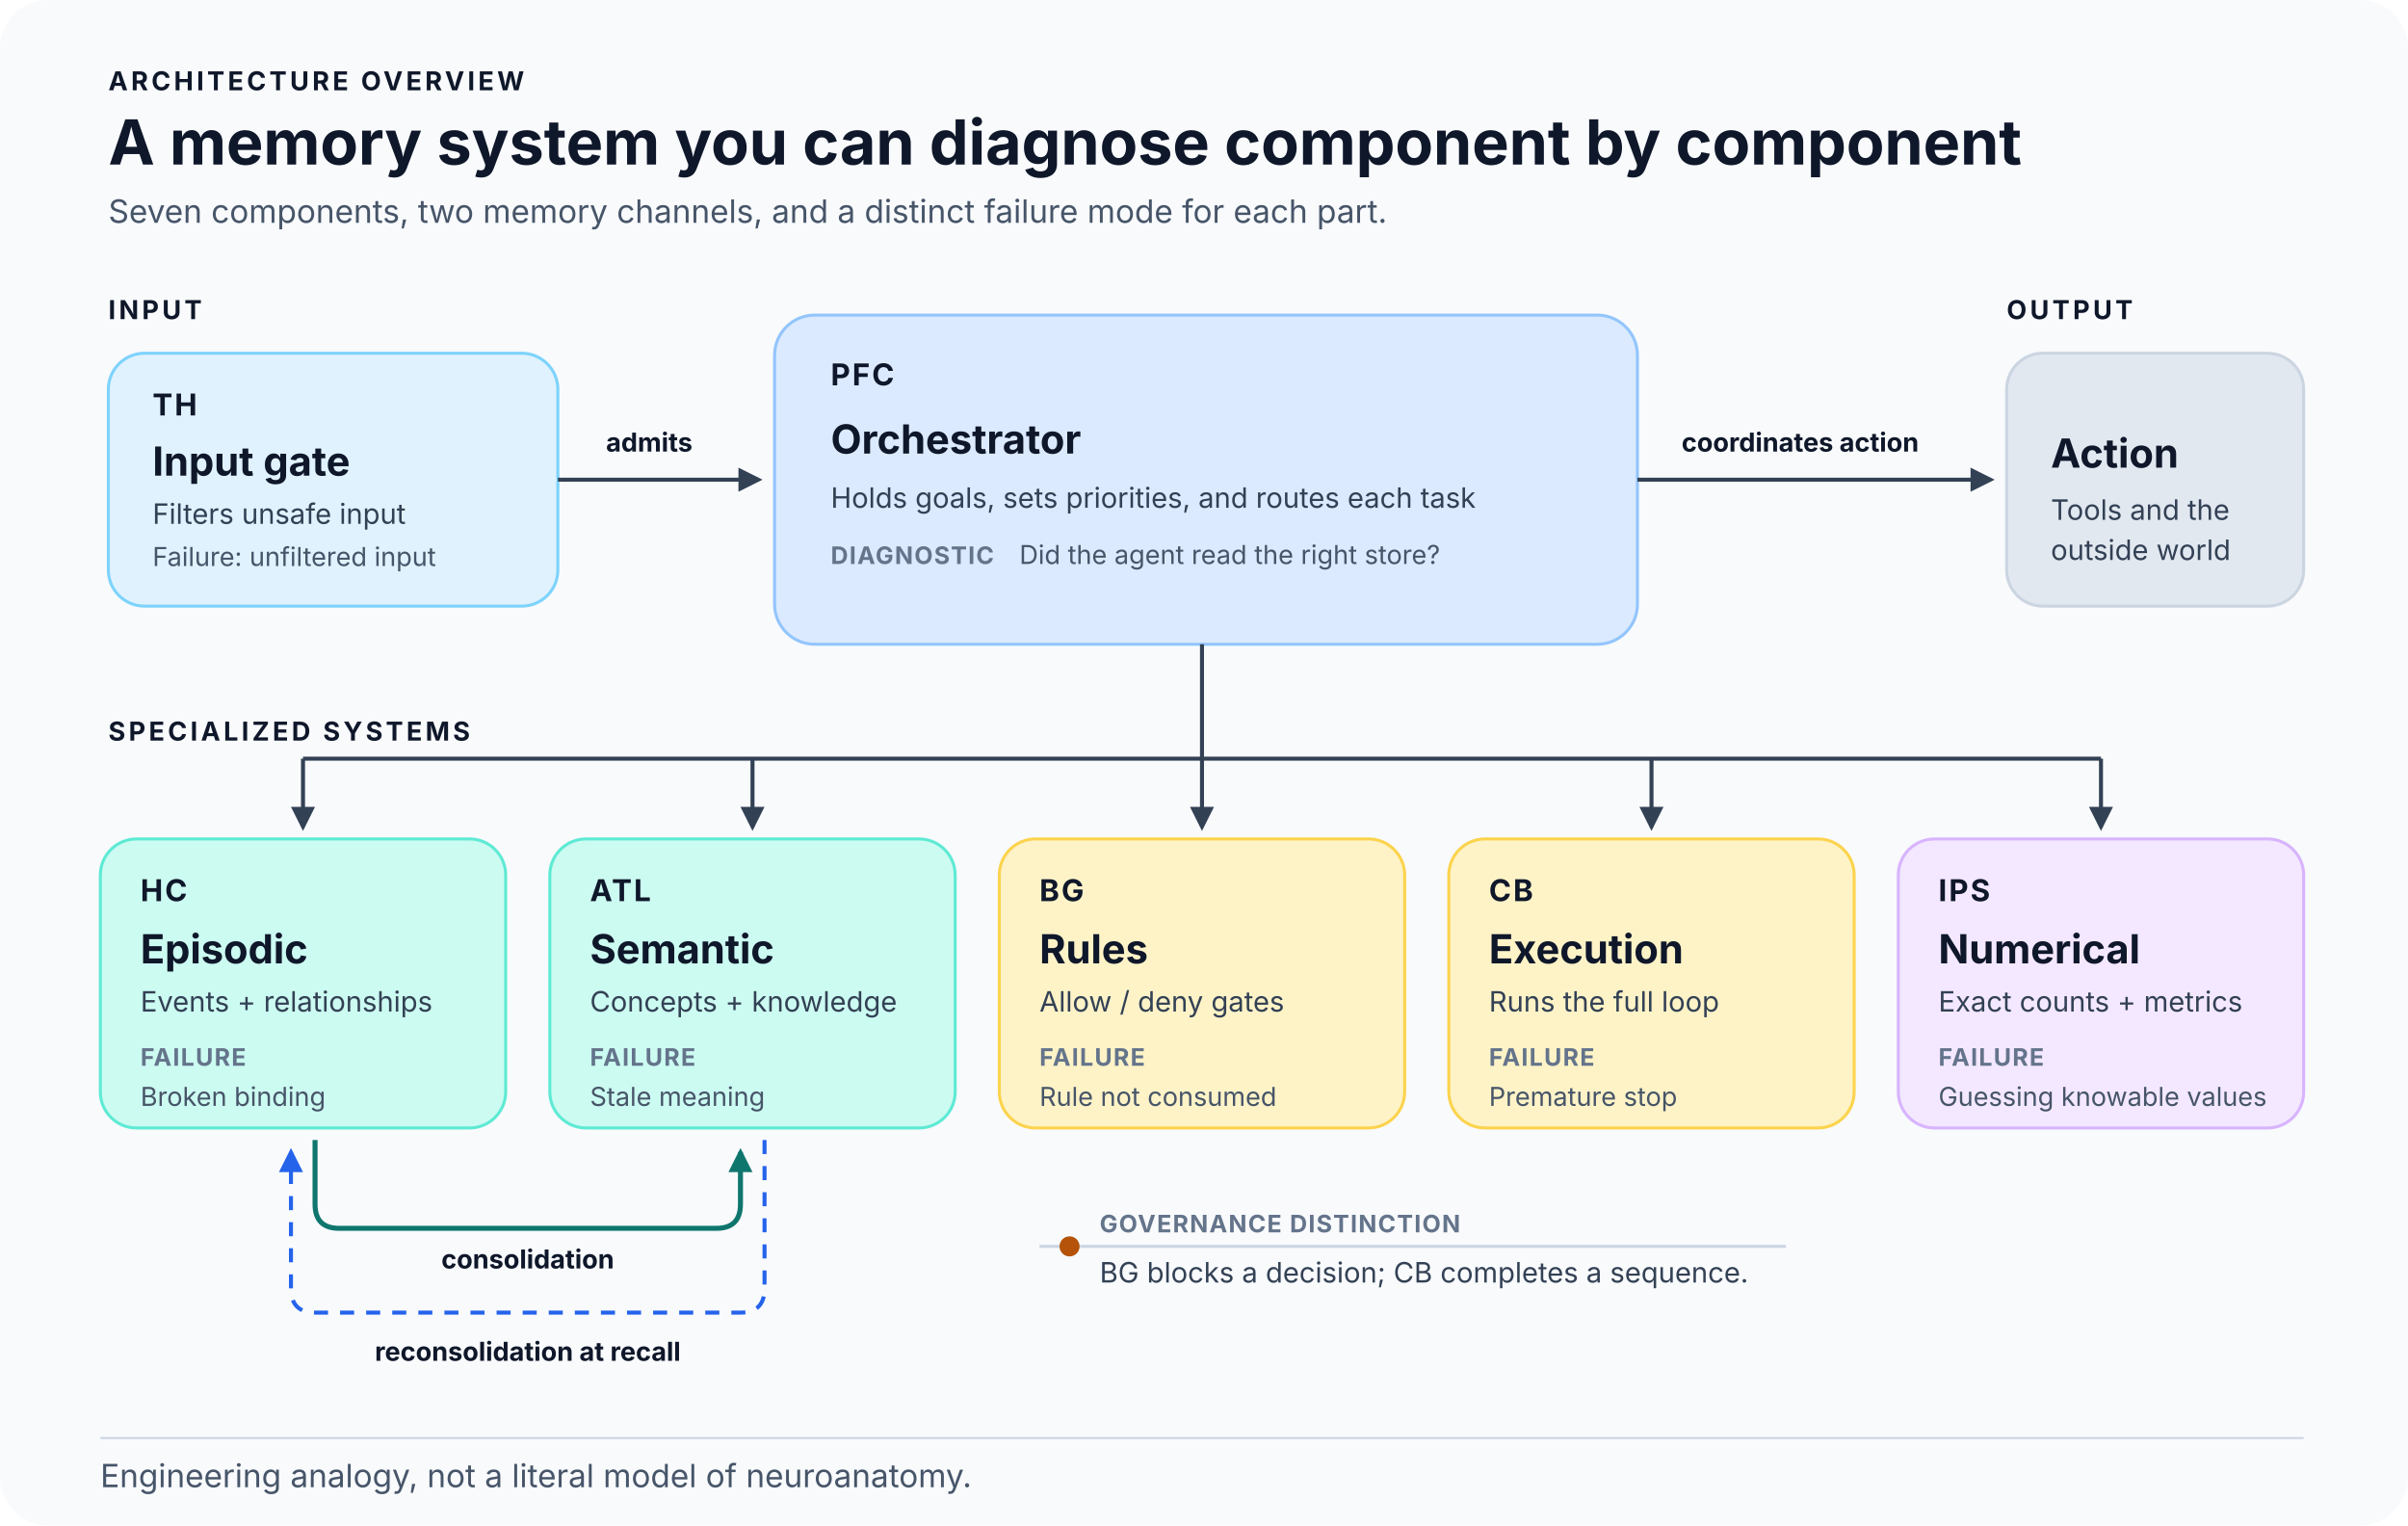
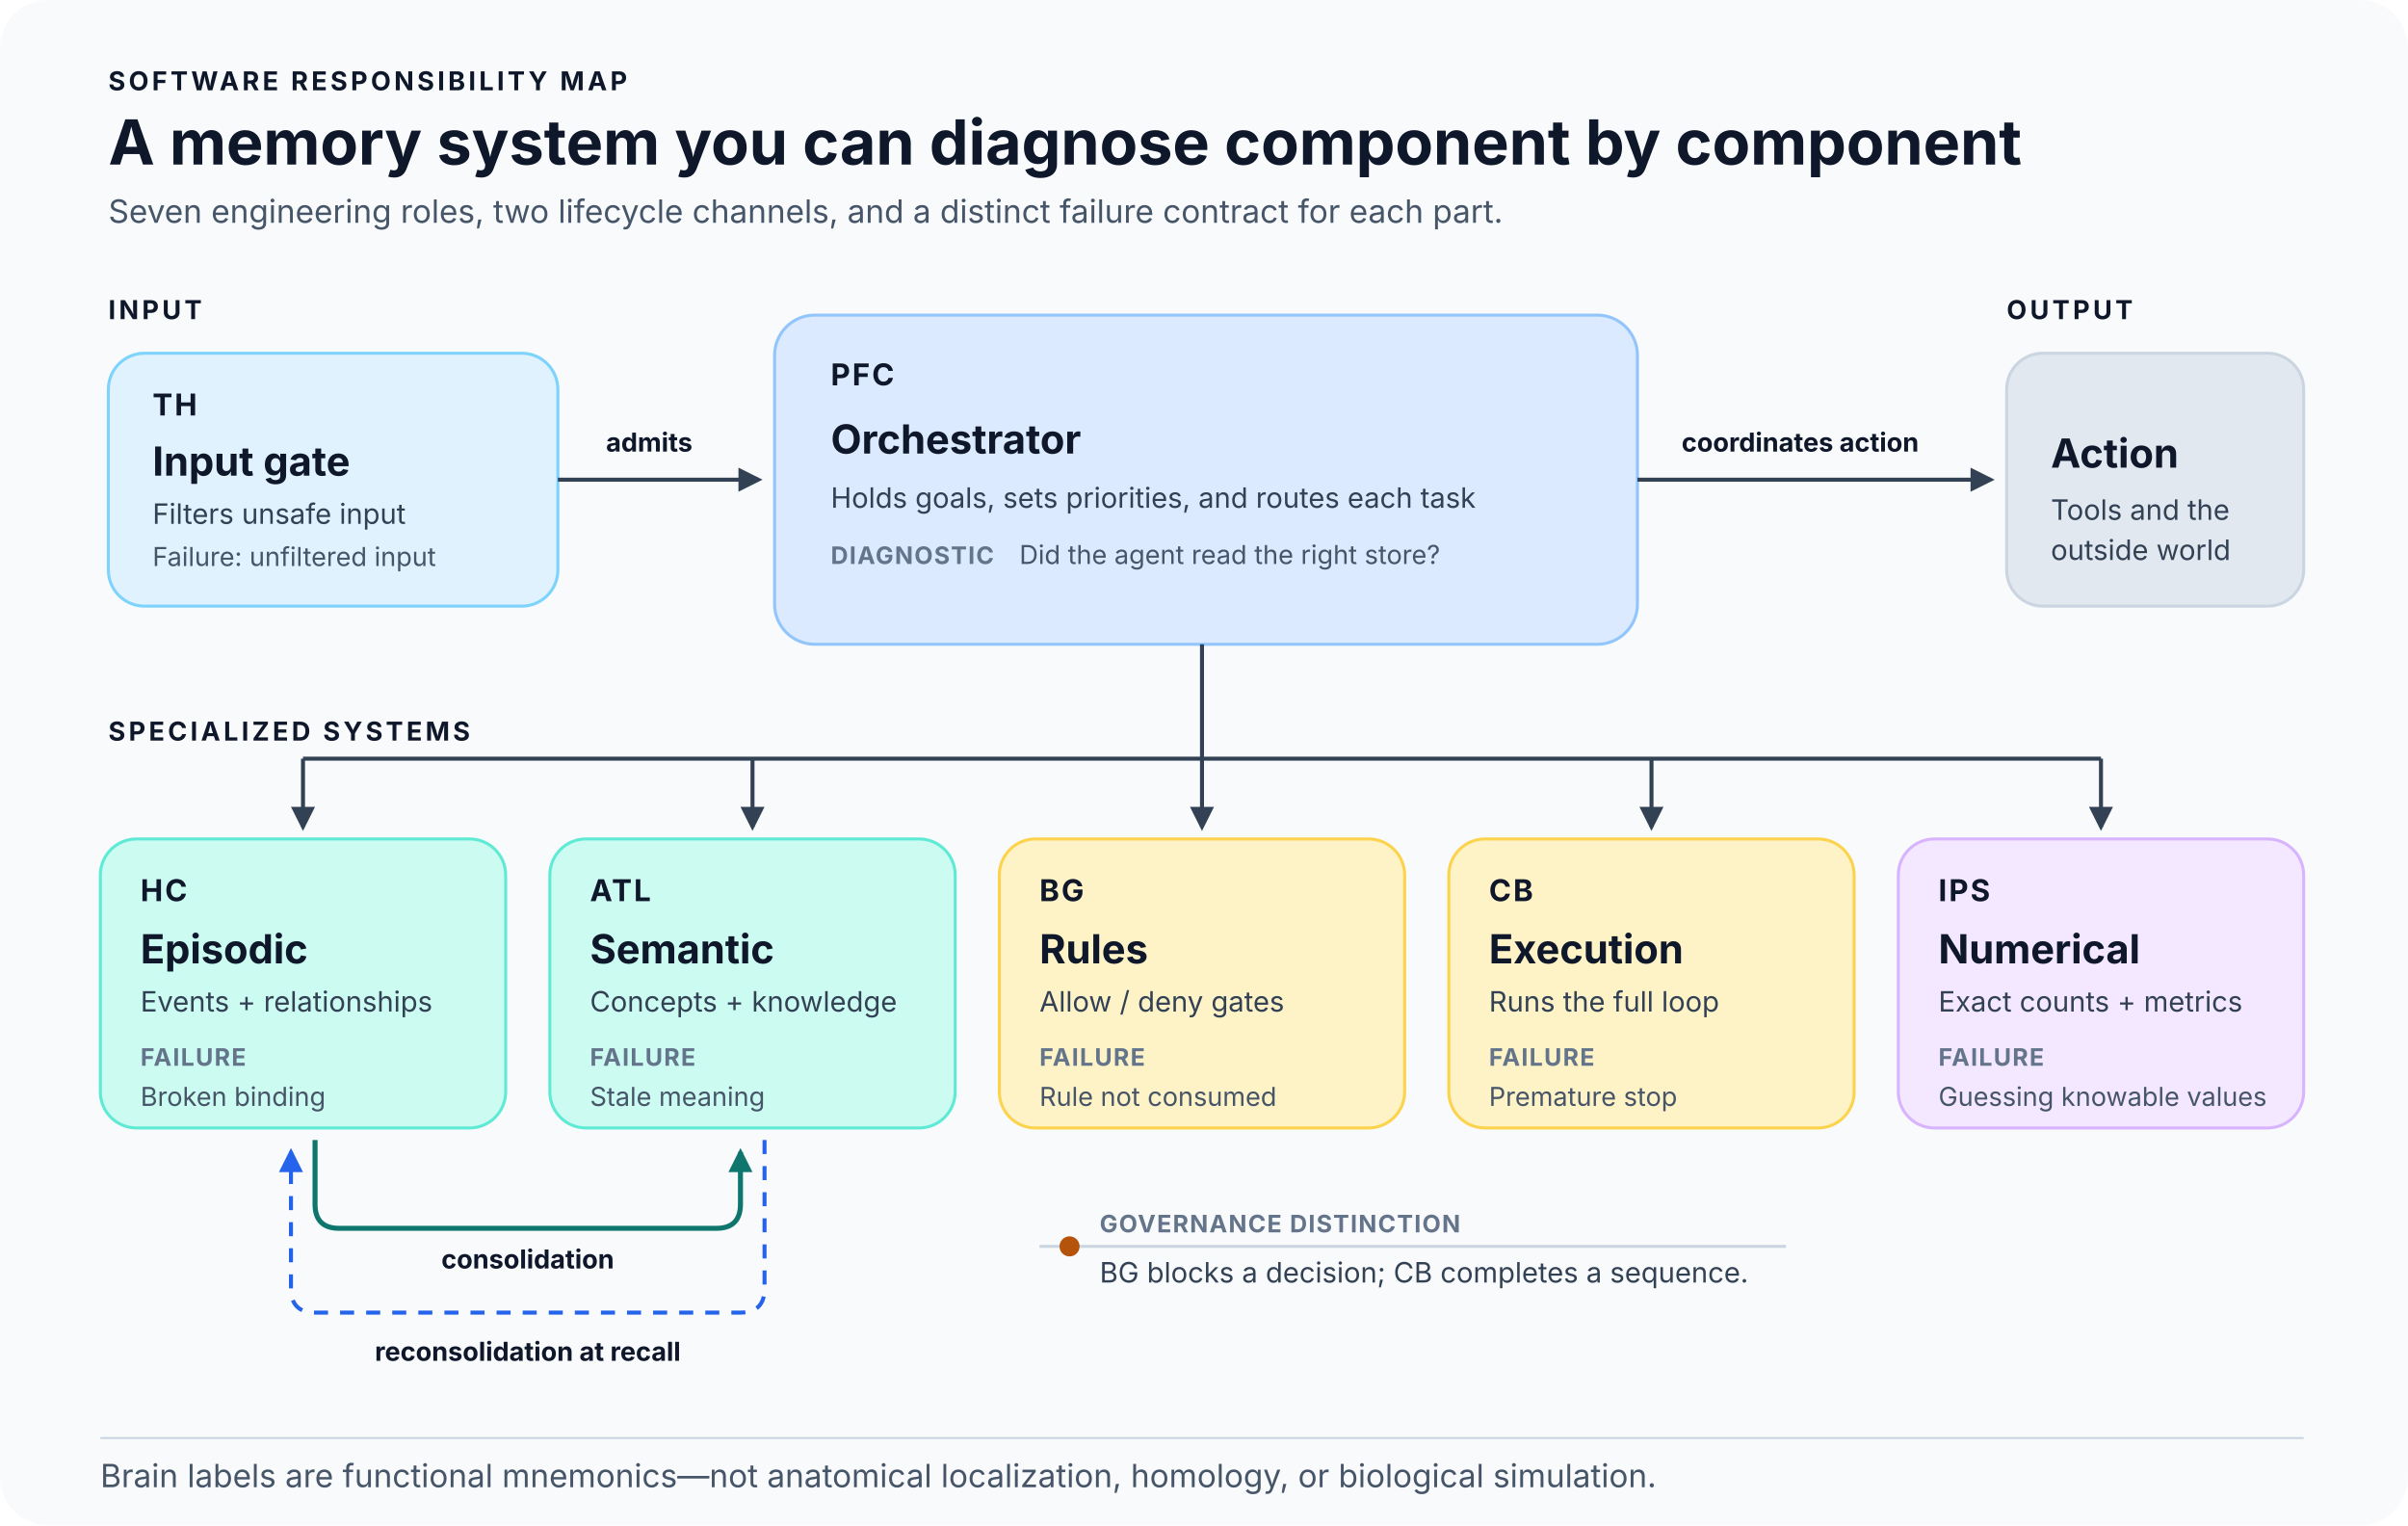
<svg xmlns="http://www.w3.org/2000/svg" width="1200" height="760" viewBox="0 0 1200 760" role="img" aria-labelledby="title desc">
  <defs>
    <marker id="arrow-navy" markerUnits="userSpaceOnUse" markerWidth="12" markerHeight="12" refX="10" refY="6" orient="auto">
      <path d="M0,0 L12,6 L0,12 z" fill="#334155" />
    </marker>
    <marker id="arrow-blue" markerUnits="userSpaceOnUse" markerWidth="12" markerHeight="12" refX="10" refY="6" orient="auto">
      <path d="M0,0 L12,6 L0,12 z" fill="#2563EB" />
    </marker>
    <marker id="arrow-teal" markerUnits="userSpaceOnUse" markerWidth="12" markerHeight="12" refX="10" refY="6" orient="auto">
      <path d="M0,0 L12,6 L0,12 z" fill="#0F766E" />
    </marker>
    <marker id="arrow-amber" markerUnits="userSpaceOnUse" markerWidth="12" markerHeight="12" refX="10" refY="6" orient="auto">
      <path d="M0,0 L12,6 L0,12 z" fill="#B45309" />
    </marker>
    <style>
      text { font-family: -apple-system, BlinkMacSystemFont, "Segoe UI", sans-serif; fill: #0F172A; }
      .eyebrow { font-size: 13px; font-weight: 700; letter-spacing: 1.6px; }
      .title { font-size: 31px; font-weight: 700; }
      .subtitle { font-size: 16px; fill: #475569; }
      .code { font-size: 15px; font-weight: 700; letter-spacing: 1px; }
      .node-title { font-size: 20px; font-weight: 700; }
      .node-copy { font-size: 14px; fill: #334155; }
      .failure-label { font-size: 12px; font-weight: 700; fill: #64748B; letter-spacing: .6px; }
      .failure { font-size: 13px; fill: #475569; }
      .edge-label { font-size: 13px; font-weight: 700; }
    </style>
  </defs>
  <rect width="1200" height="760" rx="24" fill="#F8FAFC" />
-   <text x="54" y="45" class="eyebrow" fill="#2563EB">ARCHITECTURE OVERVIEW</text>
+   <text x="54" y="45" class="eyebrow" fill="#2563EB">SOFTWARE RESPONSIBILITY MAP</text>
  <text x="54" y="82" class="title">A memory system you can diagnose component by component</text>
-   <text x="54" y="111" class="subtitle">Seven components, two memory channels, and a distinct failure mode for each part.</text>
+   <text x="54" y="111" class="subtitle">Seven engineering roles, two lifecycle channels, and a distinct failure contract for each part.</text>
  <text x="54" y="159" class="eyebrow" fill="#64748B">INPUT</text>
  <rect x="54" y="176" width="224" height="126" rx="18" fill="#E0F2FE" stroke="#7DD3FC" stroke-width="1.5" />
  <text x="76" y="207" class="code" fill="#0369A1">TH</text>
  <text x="76" y="237" class="node-title">Input gate</text>
  <text x="76" y="261" class="node-copy">Filters unsafe input</text>
  <text x="76" y="282" class="failure">Failure: unfiltered input</text>
  <line x1="278" y1="239" x2="378" y2="239" stroke="#334155" stroke-width="2" marker-end="url(#arrow-navy)" />
  <text x="302" y="225" class="edge-label" fill="#64748B">admits</text>
  <rect x="386" y="157" width="430" height="164" rx="20" fill="#DBEAFE" stroke="#93C5FD" stroke-width="1.5" />
  <text x="414" y="192" class="code" fill="#1D4ED8">PFC</text>
  <text x="414" y="226" class="node-title">Orchestrator</text>
  <text x="414" y="253" class="node-copy">Holds goals, sets priorities, and routes each task</text>
  <text x="414" y="281" class="failure-label">DIAGNOSTIC</text>
  <text x="508" y="281" class="failure">Did the agent read the right store?</text>
  <text x="1000" y="159" class="eyebrow" fill="#64748B">OUTPUT</text>
  <line x1="816" y1="239" x2="992" y2="239" stroke="#334155" stroke-width="2" marker-end="url(#arrow-navy)" />
  <text x="838" y="225" class="edge-label" fill="#64748B">coordinates action</text>
  <rect x="1000" y="176" width="148" height="126" rx="18" fill="#E2E8F0" stroke="#CBD5E1" stroke-width="1.5" />
  <text x="1022" y="233" class="node-title">Action</text>
  <text x="1022" y="259" class="node-copy">Tools and the</text>
  <text x="1022" y="279" class="node-copy">outside world</text>
  <text x="54" y="369" class="eyebrow" fill="#64748B">SPECIALIZED SYSTEMS</text>
  <line x1="599" y1="321" x2="599" y2="378" stroke="#334155" stroke-width="2" />
  <line x1="151" y1="378" x2="1047" y2="378" stroke="#334155" stroke-width="2" />
  <line x1="151" y1="378" x2="151" y2="412" stroke="#334155" stroke-width="2" marker-end="url(#arrow-navy)" />
  <line x1="375" y1="378" x2="375" y2="412" stroke="#334155" stroke-width="2" marker-end="url(#arrow-navy)" />
  <line x1="599" y1="378" x2="599" y2="412" stroke="#334155" stroke-width="2" marker-end="url(#arrow-navy)" />
  <line x1="823" y1="378" x2="823" y2="412" stroke="#334155" stroke-width="2" marker-end="url(#arrow-navy)" />
  <line x1="1047" y1="378" x2="1047" y2="412" stroke="#334155" stroke-width="2" marker-end="url(#arrow-navy)" />
  <rect x="50" y="418" width="202" height="144" rx="18" fill="#CCFBF1" stroke="#5EEAD4" stroke-width="1.5" />
  <text x="70" y="449" class="code" fill="#0F766E">HC</text>
  <text x="70" y="480" class="node-title">Episodic</text>
  <text x="70" y="504" class="node-copy">Events + relationships</text>
  <text x="70" y="531" class="failure-label">FAILURE</text>
  <text x="70" y="551" class="failure">Broken binding</text>
  <rect x="274" y="418" width="202" height="144" rx="18" fill="#CCFBF1" stroke="#5EEAD4" stroke-width="1.5" />
  <text x="294" y="449" class="code" fill="#0F766E">ATL</text>
  <text x="294" y="480" class="node-title">Semantic</text>
  <text x="294" y="504" class="node-copy">Concepts + knowledge</text>
  <text x="294" y="531" class="failure-label">FAILURE</text>
  <text x="294" y="551" class="failure">Stale meaning</text>
  <rect x="498" y="418" width="202" height="144" rx="18" fill="#FEF3C7" stroke="#FCD34D" stroke-width="1.5" />
  <text x="518" y="449" class="code" fill="#B45309">BG</text>
  <text x="518" y="480" class="node-title">Rules</text>
  <text x="518" y="504" class="node-copy">Allow / deny gates</text>
  <text x="518" y="531" class="failure-label">FAILURE</text>
  <text x="518" y="551" class="failure">Rule not consumed</text>
  <rect x="722" y="418" width="202" height="144" rx="18" fill="#FEF3C7" stroke="#FCD34D" stroke-width="1.5" />
  <text x="742" y="449" class="code" fill="#B45309">CB</text>
  <text x="742" y="480" class="node-title">Execution</text>
  <text x="742" y="504" class="node-copy">Runs the full loop</text>
  <text x="742" y="531" class="failure-label">FAILURE</text>
  <text x="742" y="551" class="failure">Premature stop</text>
  <rect x="946" y="418" width="202" height="144" rx="18" fill="#F3E8FF" stroke="#D8B4FE" stroke-width="1.5" />
  <text x="966" y="449" class="code" fill="#7E22CE">IPS</text>
  <text x="966" y="480" class="node-title">Numerical</text>
  <text x="966" y="504" class="node-copy">Exact counts + metrics</text>
  <text x="966" y="531" class="failure-label">FAILURE</text>
  <text x="966" y="551" class="failure">Guessing knowable values</text>
  <path d="M157 568 L157 600 Q157 612 169 612 L357 612 Q369 612 369 600 L369 574" fill="none" stroke="#0F766E" stroke-width="2.5" stroke-linejoin="round" marker-end="url(#arrow-teal)" />
  <text x="263" y="632" text-anchor="middle" class="edge-label" fill="#0F766E">consolidation</text>
  <path d="M381 568 L381 642 Q381 654 369 654 L157 654 Q145 654 145 642 L145 574" fill="none" stroke="#2563EB" stroke-width="2" stroke-linejoin="round" stroke-dasharray="7 6" marker-end="url(#arrow-blue)" />
  <text x="263" y="678" text-anchor="middle" class="edge-label" fill="#2563EB">reconsolidation at recall</text>
  <line x1="518" y1="621" x2="890" y2="621" stroke="#CBD5E1" stroke-width="1.5" />
  <circle cx="533" cy="621" r="5" fill="#B45309" />
  <text x="548" y="614" class="failure-label">GOVERNANCE DISTINCTION</text>
  <text x="548" y="639" class="node-copy">BG blocks a decision; CB completes a sequence.</text>
  <rect x="50" y="716" width="1098" height="1" fill="#CBD5E1" />
-   <text x="50" y="741" class="subtitle">Engineering analogy, not a literal model of neuroanatomy.</text>
+   <text x="50" y="741" class="subtitle">Brain labels are functional mnemonics—not anatomical localization, homology, or biological simulation.</text>
</svg>
